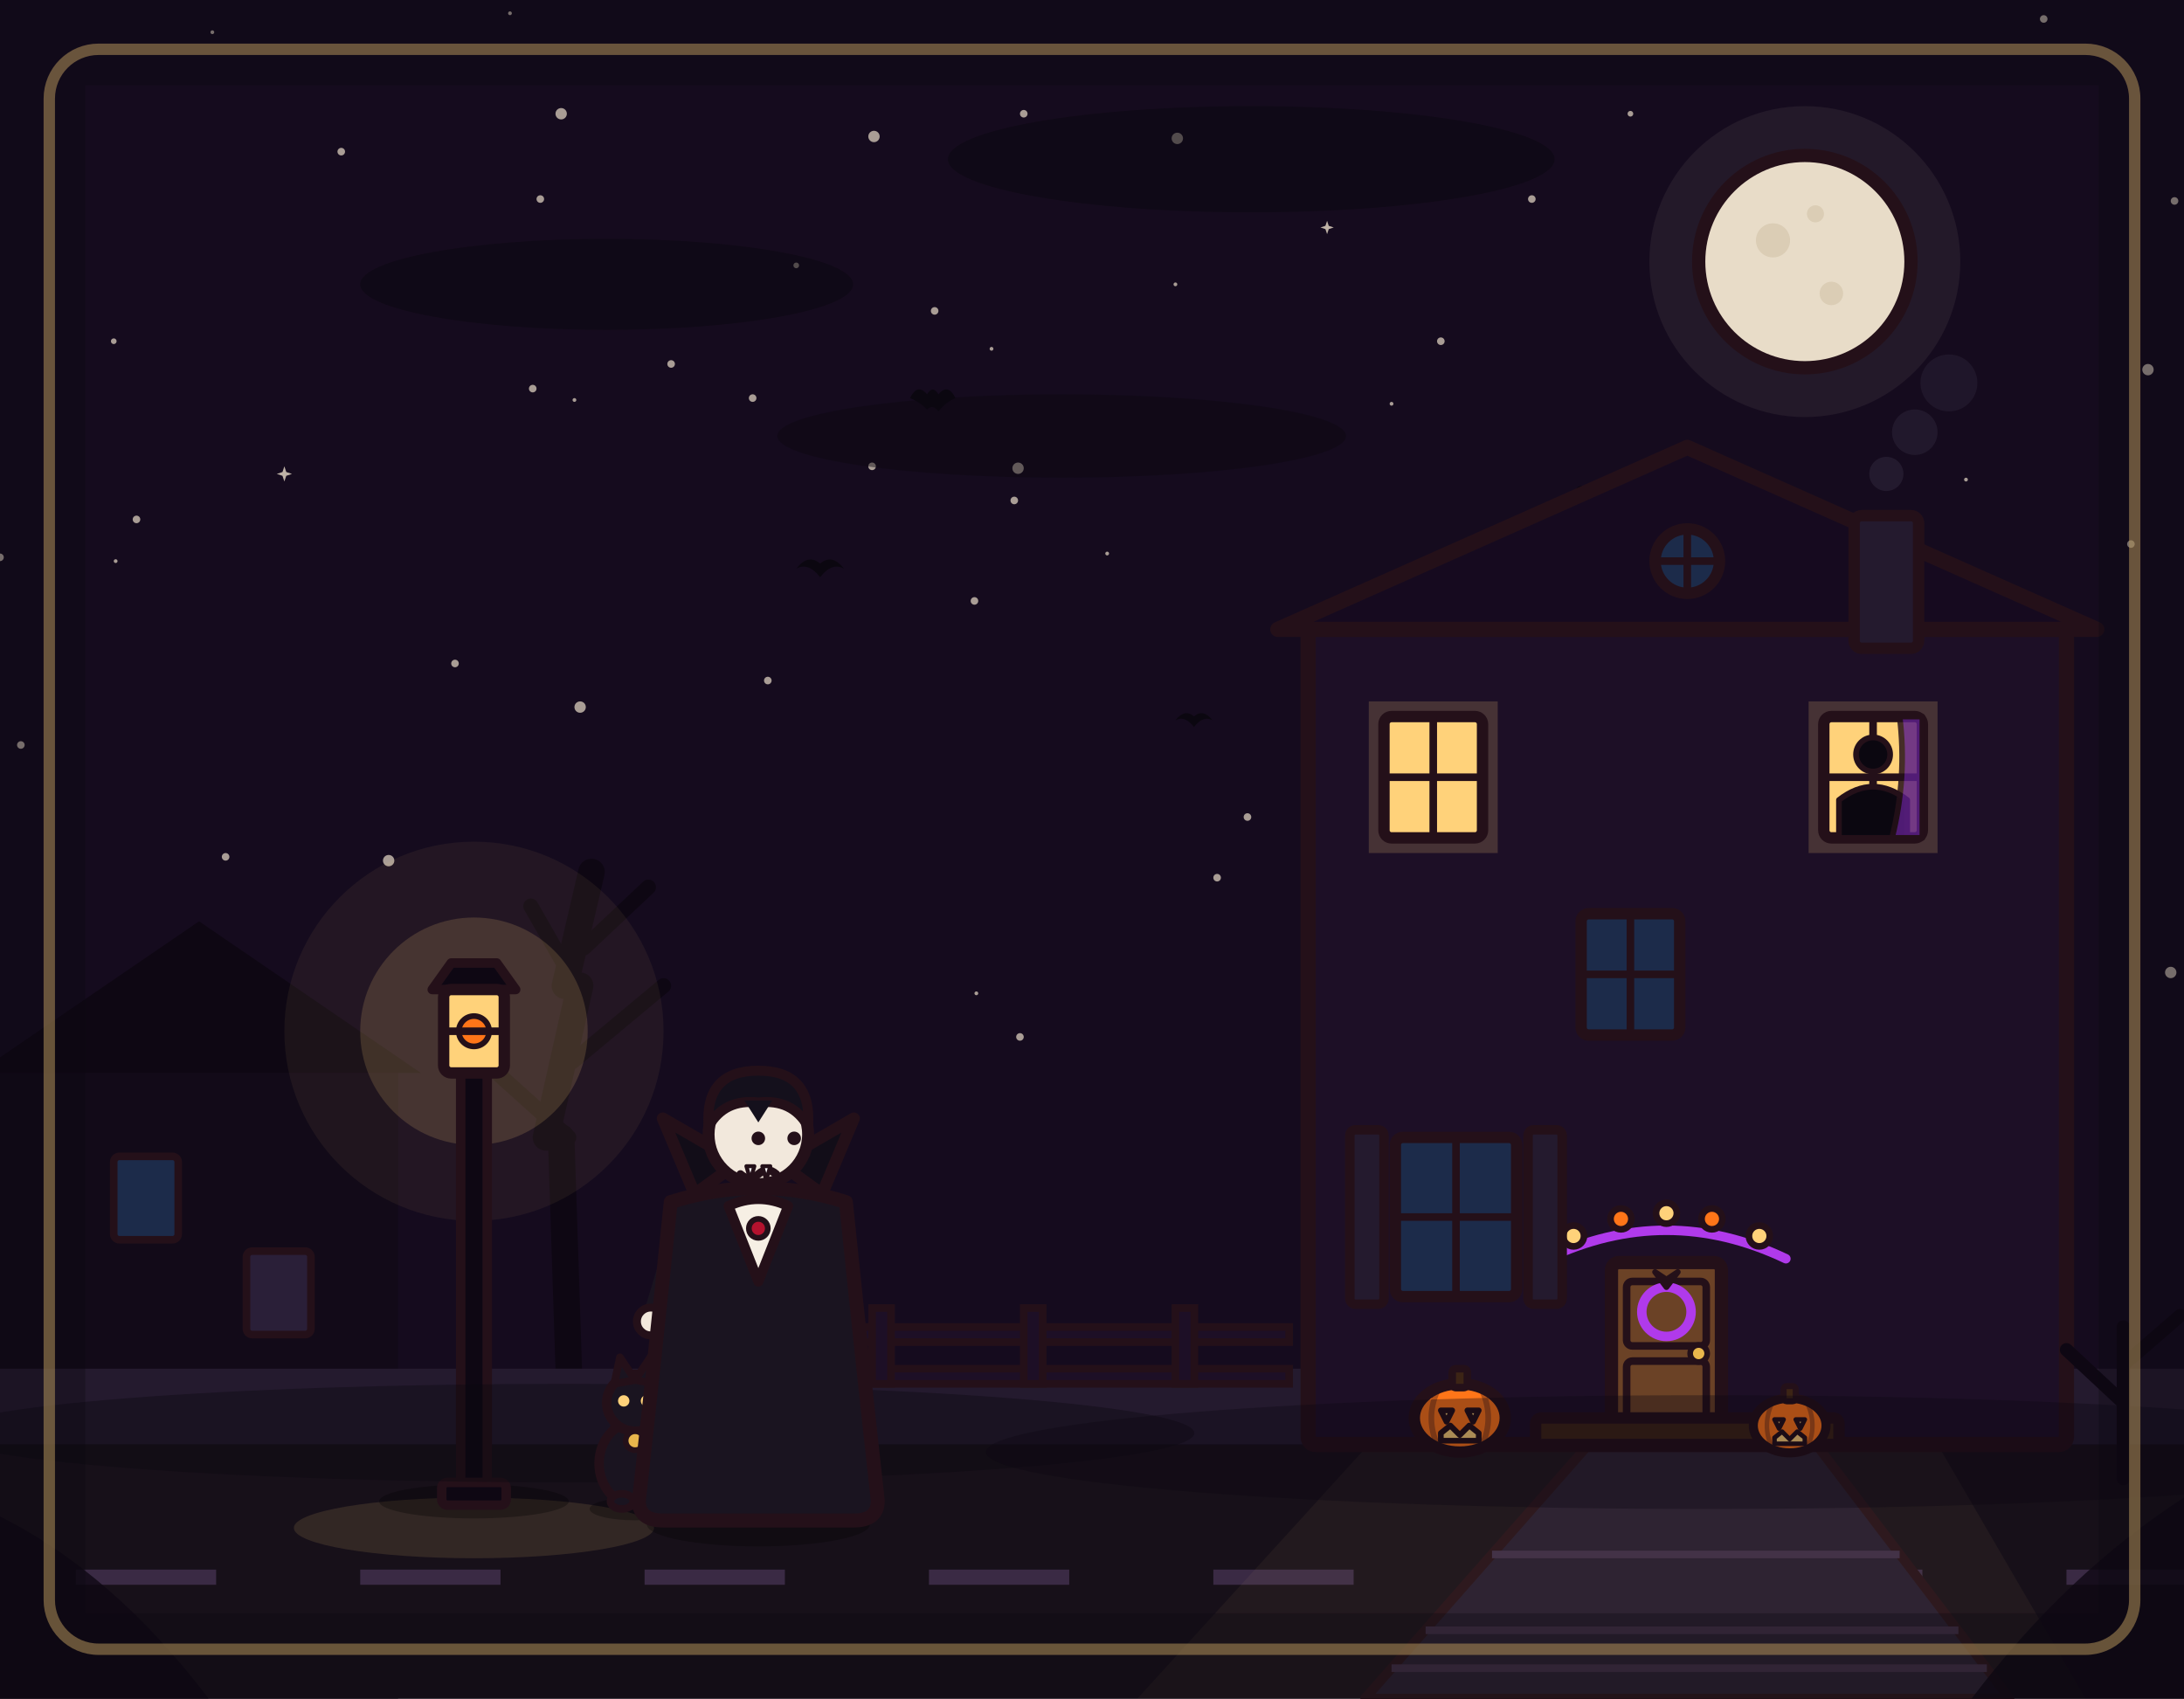
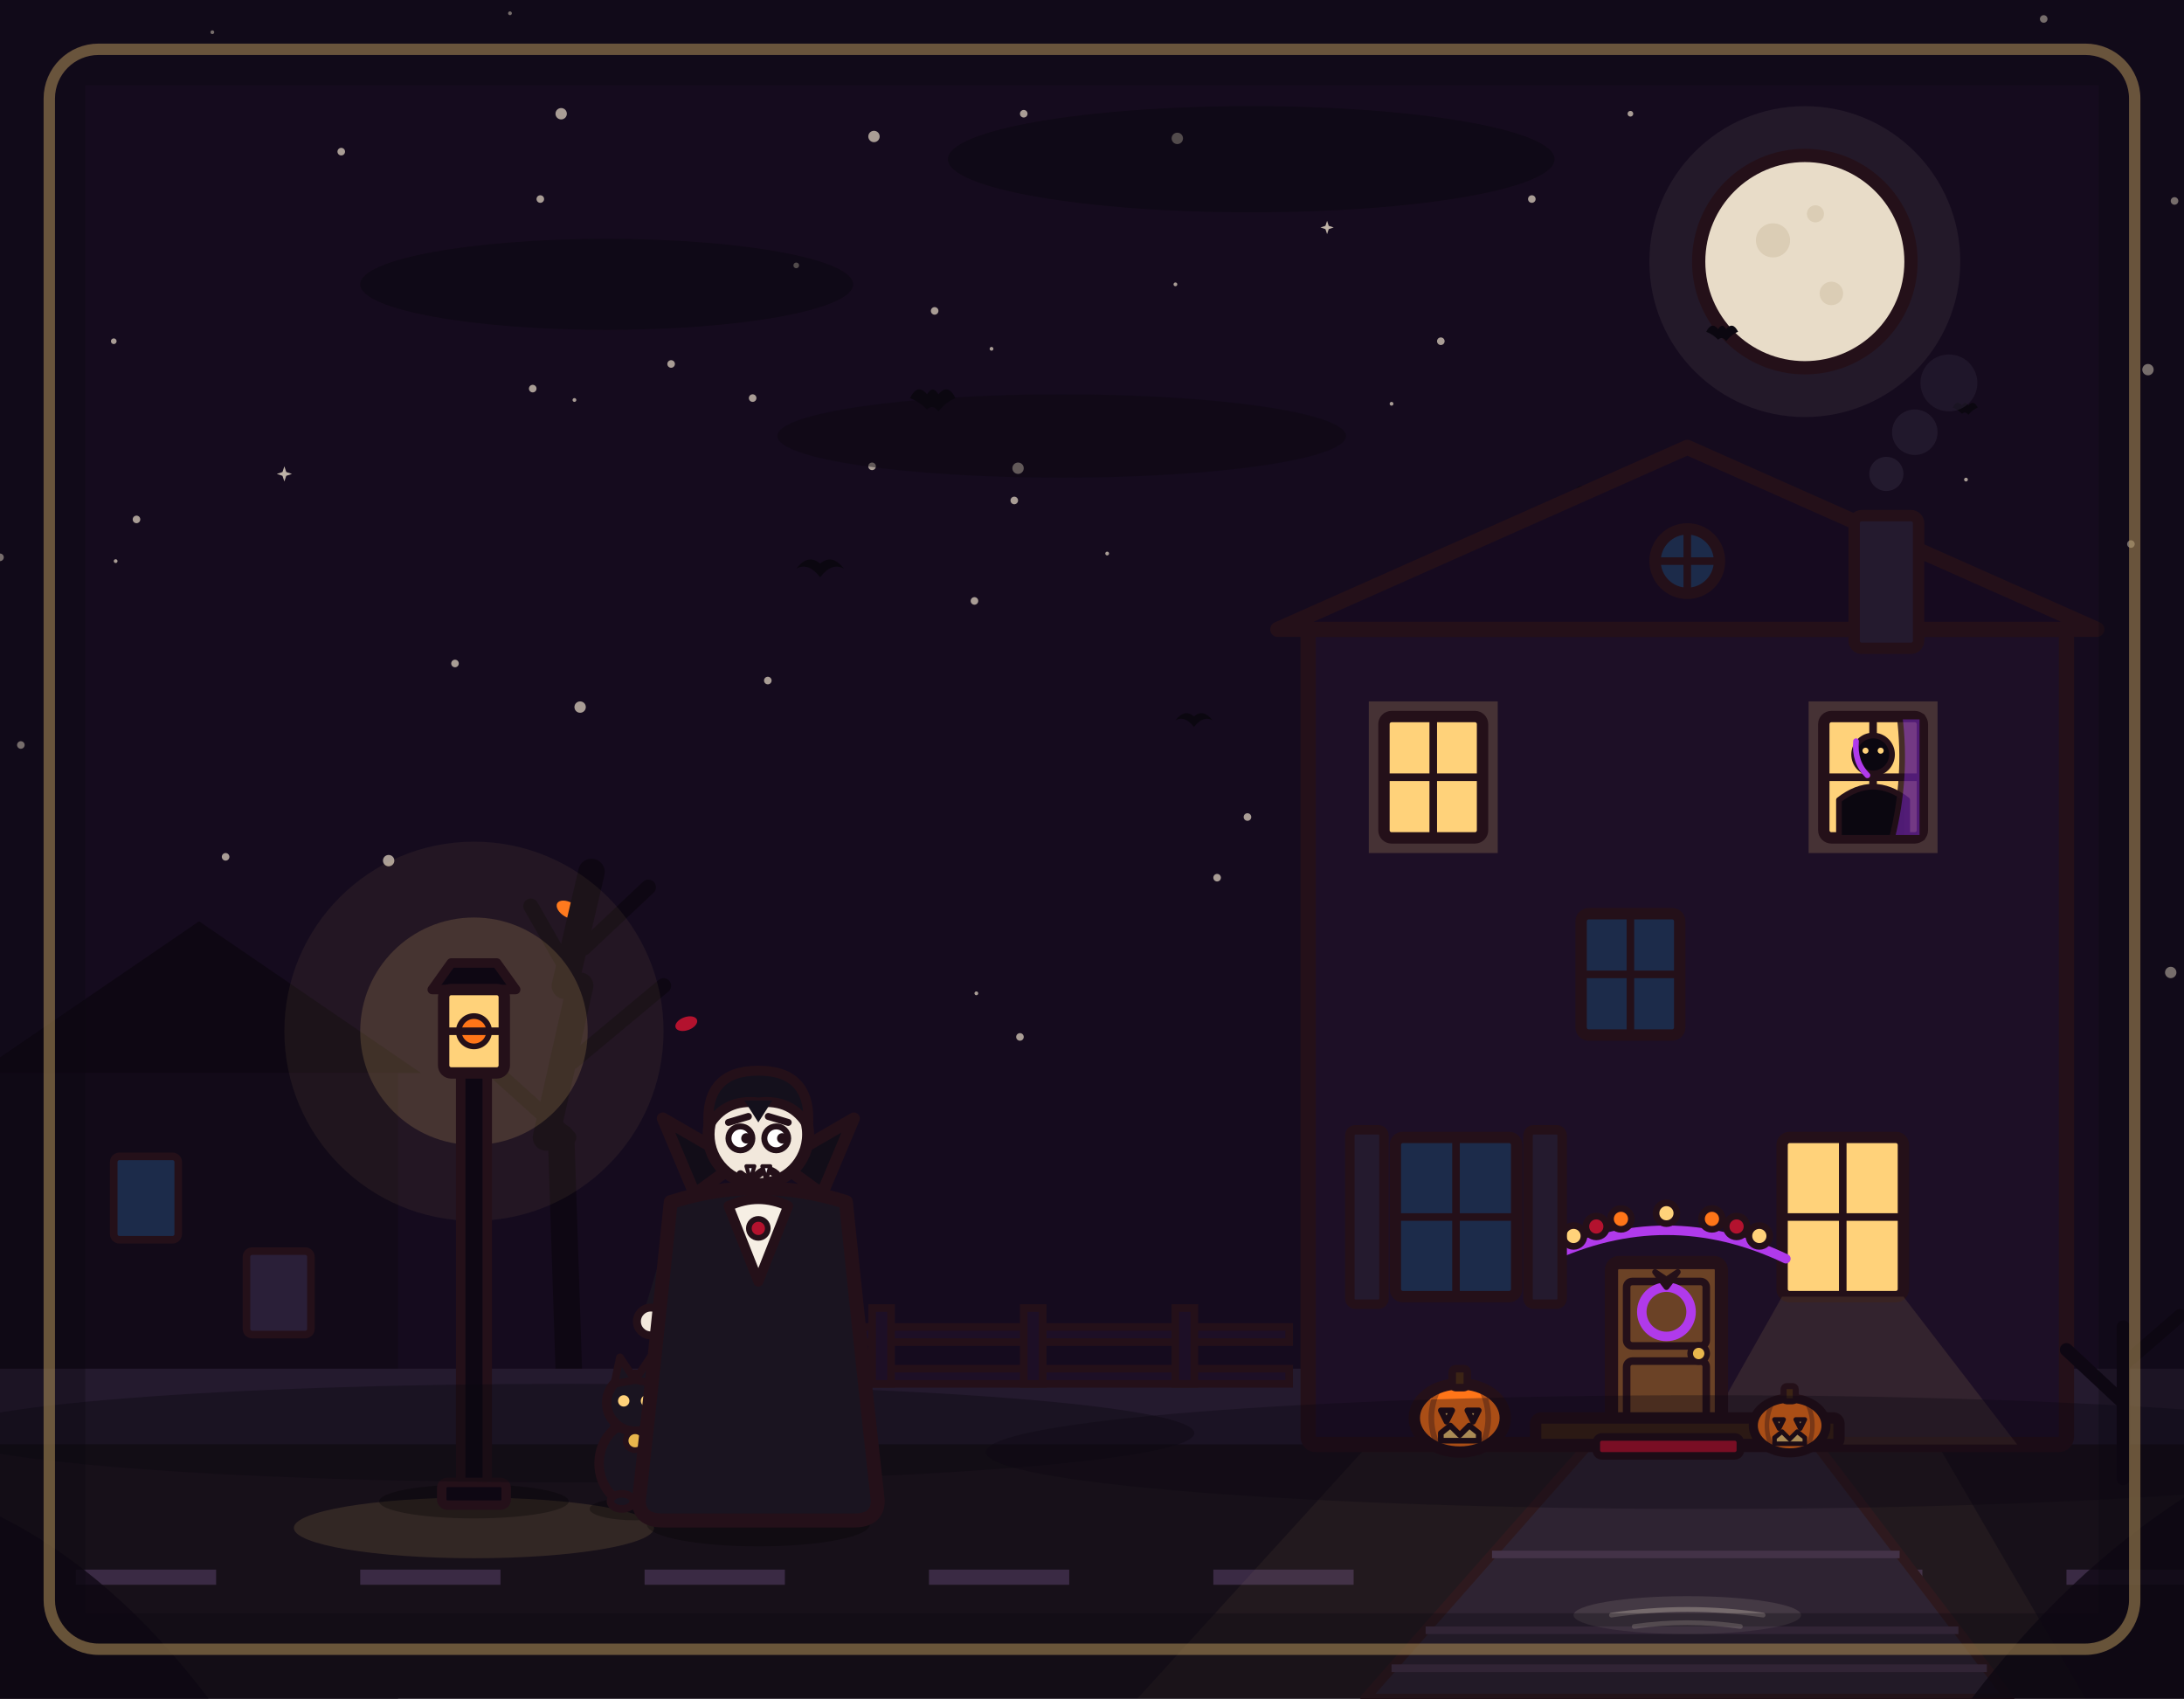
<svg xmlns="http://www.w3.org/2000/svg" viewBox="0 0 1152 896" width="1152" height="896">
  <rect x="0" y="0" width="1152" height="896" fill="#150b1e" />
  <g fill="#e8dcc8" opacity=".7">
    <circle cx="0" cy="294" r="2" />
    <circle cx="303" cy="211" r="1" />
    <circle cx="1124" cy="287" r="2" />
    <circle cx="296" cy="60" r="3" />
    <circle cx="1037" cy="253" r="1" />
    <circle cx="285" cy="105" r="2" />
    <circle cx="119" cy="452" r="2" />
    <circle cx="973" cy="413" r="1" />
    <circle cx="621" cy="73" r="3" />
    <circle cx="535" cy="264" r="2" />
    <circle cx="269" cy="7" r="1" />
    <circle cx="1145" cy="513" r="3" />
    <circle cx="658" cy="431" r="2" />
    <circle cx="397" cy="210" r="2" />
    <circle cx="405" cy="359" r="2" />
    <circle cx="61" cy="296" r="1" />
    <circle cx="523" cy="184" r="1" />
    <circle cx="75" cy="552" r="2" />
    <circle cx="103" cy="556" r="2" />
    <circle cx="808" cy="105" r="2" />
    <circle cx="1147" cy="106" r="2" />
    <circle cx="460" cy="246" r="2" />
    <circle cx="205" cy="454" r="3" />
    <circle cx="112" cy="17" r="1" />
    <circle cx="734" cy="213" r="1" />
    <circle cx="584" cy="292" r="1" />
    <circle cx="1133" cy="195" r="3" />
    <circle cx="306" cy="373" r="3" />
    <circle cx="537" cy="247" r="3" />
    <circle cx="538" cy="547" r="2" />
    <circle cx="915" cy="485" r="2" />
    <circle cx="642" cy="463" r="2" />
    <circle cx="354" cy="192" r="2" />
    <circle cx="514" cy="317" r="2" />
    <circle cx="72" cy="274" r="2" />
    <circle cx="11" cy="393" r="2" />
    <circle cx="515" cy="524" r="1" />
    <circle cx="493" cy="164" r="2" />
    <circle cx="281" cy="205" r="2" />
    <circle cx="1078" cy="10" r="2" />
    <circle cx="946" cy="298" r="1" />
    <circle cx="461" cy="72" r="3" />
    <circle cx="180" cy="80" r="2" />
    <circle cx="420" cy="140" r="1.5" />
    <circle cx="760" cy="180" r="2" />
    <circle cx="860" cy="60" r="1.5" />
    <circle cx="1010" cy="340" r="2" />
    <circle cx="540" cy="60" r="2" />
    <circle cx="60" cy="180" r="1.5" />
    <circle cx="700" cy="330" r="1.5" />
    <circle cx="980" cy="480" r="2" />
    <circle cx="350" cy="520" r="1.5" />
    <circle cx="620" cy="150" r="1" />
    <circle cx="240" cy="350" r="2" />
  </g>
  <path d="M0 -1 L0.25 -0.25 L1 0 L0.25 0.25 L0 1 L-0.25 0.25 L-1 0 L-0.25 -0.25 Z" transform="translate(150 250) scale(4)" fill="#e8dcc8" opacity=".8" />
  <path d="M0 -1 L0.25 -0.25 L1 0 L0.25 0.25 L0 1 L-0.25 0.25 L-1 0 L-0.25 -0.25 Z" transform="translate(700 120) scale(3.5)" fill="#e8dcc8" opacity=".8" />
  <path d="M0 0 Q7 -9 14 -3 Q21 -9 28 0 Q21 -4 14 5 Q7 -4 0 0 Z" transform="translate(420 300) scale(.9)" fill="#0b0710" />
  <path d="M0 0 Q7 -9 14 -3 Q21 -9 28 0 Q21 -4 14 5 Q7 -4 0 0 Z" transform="translate(620 380) scale(.7)" fill="#0b0710" />
  <ellipse cx="320" cy="150" rx="130" ry="24" fill="#0b0710" opacity=".55" />
  <ellipse cx="660" cy="84" rx="160" ry="28" fill="#0b0710" opacity=".55" />
  <circle cx="952" cy="138" r="82" fill="#e8dcc8" opacity=".07" />
  <circle cx="952" cy="138" r="56" fill="#e8dcc8" stroke="#241019" stroke-width="7" stroke-linejoin="round" />
  <circle cx="935.2" cy="126.8" r="9" fill="#d9cbb2" opacity=".9" />
  <circle cx="966" cy="154.8" r="6.2" fill="#d9cbb2" opacity=".9" />
  <circle cx="957.6" cy="112.8" r="4.5" fill="#d9cbb2" opacity=".9" />
  <path d="M0 0 Q4 -8 9 -2 Q12 -7 15 -2 Q20 -8 24 0 Q19 2 15 7 Q12 3 9 6 Q5 2 0 0 Z" transform="translate(480 210)" fill="#0b0710" />
  <path d="M0 0 Q4 -8 9 -2 Q12 -7 15 -2 Q20 -8 24 0 Q19 2 15 7 Q12 3 9 6 Q5 2 0 0 Z" transform="translate(830 260) scale(.8)" fill="#0b0710" />
  <path d="M0 0 Q4 -8 9 -2 Q12 -7 15 -2 Q20 -8 24 0 Q19 2 15 7 Q12 3 9 6 Q5 2 0 0 Z" transform="translate(1060 330) scale(.65)" fill="#0b0710" />
  <ellipse cx="560" cy="230" rx="150" ry="22" fill="#0b0710" opacity=".45" />
+   <g>
+     <ellipse cx="300" cy="480" rx="7" ry="4" fill="#ff7518" transform="rotate(30 300 480)" />
+     <ellipse cx="362" cy="540" rx="6" ry="3.5" fill="#b3122e" transform="rotate(-20 362 540)" />
+     <ellipse cx="880" cy="460" rx="7" ry="4" fill="#ff7518" transform="rotate(45 880 460)" />
+     <ellipse cx="1010" cy="520" rx="6" ry="3.5" fill="#b3122e" transform="rotate(15 1010 520)" />
+     <path d="M0 0 Q4 -8 9 -2 Q12 -7 15 -2 Q20 -8 24 0 Q19 2 15 7 Q12 3 9 6 Q5 2 0 0 Z" transform="translate(900 175) scale(.7)" fill="#0b0710" />
+     <path d="M0 0 Q4 -8 9 -2 Q12 -7 15 -2 Q20 -8 24 0 Q19 2 15 7 Q12 3 9 6 Q5 2 0 0 Z" transform="translate(1030 215) scale(.55)" fill="#0b0710" />
+   </g>
  <rect x="0" y="566" width="210" height="330" fill="#120a18" />
  <path d="M-12 566 L105 486 L222 566 Z" fill="#0e0713" />
  <rect x="60" y="610" width="34" height="44" rx="3" fill="#1c2b4a" stroke="#241019" stroke-width="4" stroke-linejoin="round" />
  <rect x="130" y="660" width="34" height="44" rx="3" fill="#2a1f38" stroke="#241019" stroke-width="4" stroke-linejoin="round" />
  <path d="M300 722 L296 600 L288 600 L306 520 L298 520 L312 460" fill="none" stroke="#0e0713" stroke-width="14" stroke-linecap="round" stroke-linejoin="round" />
  <path d="M300 600 L250 555 M302 560 L350 520 M304 520 L280 478 M308 500 L342 468" fill="none" stroke="#0e0713" stroke-width="8" stroke-linecap="round" />
  <rect x="0" y="722" width="1152" height="40" fill="#241a2e" />
  <rect x="370" y="700" width="310" height="8" fill="#1d0f26" stroke="#241019" stroke-width="4" />
  <rect x="370" y="722" width="310" height="8" fill="#1d0f26" stroke="#241019" stroke-width="4" />
  <rect x="380" y="690" width="10" height="40" fill="#1d0f26" stroke="#241019" stroke-width="4" />
  <rect x="460" y="690" width="10" height="40" fill="#1d0f26" stroke="#241019" stroke-width="4" />
  <rect x="540" y="690" width="10" height="40" fill="#1d0f26" stroke="#241019" stroke-width="4" />
  <rect x="620" y="690" width="10" height="40" fill="#1d0f26" stroke="#241019" stroke-width="4" />
  <rect x="0" y="762" width="1152" height="134" fill="#171019" />
  <path d="M40 828h74v8h-74zM190 828h74v8h-74zM340 828h74v8h-74zM490 828h74v8h-74zM640 828h74v8h-74zM790 828h74v8h-74zM940 828h74v8h-74zM1090 828h74v8h-74z" fill="#3a2a44" />
  <path d="M838 762 L958 762 L1060 896 L720 896 Z" fill="#241a2e" stroke="#241019" stroke-width="5" stroke-linejoin="round" />
  <line x1="787" y1="820" x2="1002" y2="820" stroke="#3a2a44" stroke-width="4" />
  <line x1="752" y1="860" x2="1033" y2="860" stroke="#3a2a44" stroke-width="4" />
  <line x1="734" y1="880" x2="1048" y2="880" stroke="#3a2a44" stroke-width="4" />
  <path d="M722 762 L1022 762 L1100 896 L600 896 Z" fill="#ffd27a" opacity=".05" />
  <rect x="690" y="332" width="400" height="430" rx="4" fill="#1d0f26" stroke="#241019" stroke-width="8" stroke-linejoin="round" />
  <path d="M674 332 L890 236 L1106 332 Z" fill="#160a1f" stroke="#241019" stroke-width="8" stroke-linejoin="round" />
  <rect x="978" y="272" width="34" height="70" rx="4" fill="#241a2e" stroke="#241019" stroke-width="6" stroke-linejoin="round" />
  <circle cx="995" cy="250" r="9" fill="#2a2135" opacity=".7" />
  <circle cx="1010" cy="228" r="12" fill="#2a2135" opacity=".6" />
  <circle cx="1028" cy="202" r="15" fill="#2a2135" opacity=".5" />
  <circle cx="890" cy="296" r="17" fill="#1c2b4a" stroke="#241019" stroke-width="6" />
  <line x1="890" y1="279" x2="890" y2="313" stroke="#241019" stroke-width="4" />
  <line x1="873" y1="296" x2="907" y2="296" stroke="#241019" stroke-width="4" />
  <rect x="722" y="370" width="68" height="80" fill="#ffd27a" opacity=".18" />
  <rect x="730" y="378" width="52" height="64" rx="4" fill="#ffd27a" stroke="#241019" stroke-width="6" stroke-linejoin="round" />
  <line x1="756" y1="378" x2="756" y2="442" stroke="#241019" stroke-width="4" />
  <line x1="730" y1="410" x2="782" y2="410" stroke="#241019" stroke-width="4" />
  <rect x="954" y="370" width="68" height="80" fill="#ffd27a" opacity=".18" />
  <rect x="962" y="378" width="52" height="64" rx="4" fill="#ffd27a" stroke="#241019" stroke-width="6" stroke-linejoin="round" />
  <line x1="988" y1="378" x2="988" y2="442" stroke="#241019" stroke-width="4" />
  <line x1="962" y1="410" x2="1014" y2="410" stroke="#241019" stroke-width="4" />
-   <circle cx="988" cy="398" r="9" fill="#0b0710" stroke="#241019" stroke-width="3" />
+   <circle cx="988" cy="398" r="10" fill="#0b0710" stroke="#241019" stroke-width="3" />
+   <circle cx="984" cy="396" r="1.6" fill="#ffd27a" />
+   <circle cx="992" cy="396" r="1.6" fill="#ffd27a" />
+   <path d="M979 391 Q978 402 985 409" fill="none" stroke="#b03aeb" stroke-width="3" stroke-linecap="round" />
  <path d="M970 442 L970 422 Q988 408 1006 422 L1006 442 Z" fill="#0b0710" stroke="#241019" stroke-width="3" stroke-linejoin="round" />
  <path d="M1002 378 L1014 378 L1014 442 L998 442 Q1006 410 1002 378 Z" fill="#5b1e86" opacity=".85" stroke="#241019" stroke-width="3" stroke-linejoin="round" />
  <rect x="834" y="482" width="52" height="64" rx="4" fill="#1c2b4a" stroke="#241019" stroke-width="6" stroke-linejoin="round" />
  <line x1="860" y1="482" x2="860" y2="546" stroke="#241019" stroke-width="4" />
  <line x1="834" y1="514" x2="886" y2="514" stroke="#241019" stroke-width="4" />
  <rect x="736" y="600" width="64" height="84" rx="4" fill="#1c2b4a" stroke="#241019" stroke-width="6" stroke-linejoin="round" />
  <line x1="768" y1="600" x2="768" y2="684" stroke="#241019" stroke-width="4" />
  <line x1="736" y1="642" x2="800" y2="642" stroke="#241019" stroke-width="4" />
+   <rect x="940" y="600" width="64" height="84" rx="4" fill="#ffd27a" stroke="#241019" stroke-width="6" stroke-linejoin="round" />
+   <line x1="972" y1="600" x2="972" y2="684" stroke="#241019" stroke-width="4" />
+   <line x1="940" y1="642" x2="1004" y2="642" stroke="#241019" stroke-width="4" />
+   <path d="M940 684 L1004 684 L1064 762 L896 762 Z" fill="#ffd27a" opacity=".1" />
  <rect x="850" y="666" width="58" height="96" rx="4" fill="#6b4226" stroke="#241019" stroke-width="7" stroke-linejoin="round" />
  <rect x="858" y="676" width="42" height="34" rx="3" fill="none" stroke="#241019" stroke-width="4" />
  <rect x="858" y="718" width="42" height="34" rx="3" fill="none" stroke="#241019" stroke-width="4" />
  <circle cx="896" cy="714" r="4.5" fill="#e8b64c" stroke="#241019" stroke-width="3" />
  <rect x="810" y="748" width="160" height="14" rx="3" fill="#3c2415" stroke="#241019" stroke-width="6" stroke-linejoin="round" />
  <path d="M816 664 Q879 634 942 664" fill="none" stroke="#b03aeb" stroke-width="5" stroke-linecap="round" />
  <circle cx="830" cy="652" r="5.5" fill="#ffd27a" stroke="#241019" stroke-width="3.5" />
  <circle cx="855" cy="643" r="5.5" fill="#ff7518" stroke="#241019" stroke-width="3.5" />
  <circle cx="879" cy="640" r="5.5" fill="#ffd27a" stroke="#241019" stroke-width="3.5" />
  <circle cx="903" cy="643" r="5.5" fill="#ff7518" stroke="#241019" stroke-width="3.5" />
  <circle cx="928" cy="652" r="5.5" fill="#ffd27a" stroke="#241019" stroke-width="3.5" />
+   <circle cx="842" cy="647" r="5.5" fill="#b3122e" stroke="#241019" stroke-width="3.5" />
+   <circle cx="916" cy="647" r="5.5" fill="#b3122e" stroke="#241019" stroke-width="3.5" />
  <g>
    <ellipse cx="770" cy="748" rx="24" ry="18" fill="#ff7518" stroke="#241019" stroke-width="6" stroke-linejoin="round" />
    <path d="M758 734 Q752 748 758 762 M782 734 Q788 748 782 762" fill="none" stroke="#241019" stroke-width="3" opacity=".35" />
    <rect x="766" y="722" width="8" height="10" rx="2" fill="#3c2415" stroke="#241019" stroke-width="4" />
    <path d="M760 744 L766 744 L763 750 Z M774 744 L780 744 L777 750 Z" fill="#ffd27a" stroke="#241019" stroke-width="3" stroke-linejoin="round" />
    <path d="M760 756 L765 752 L770 757 L775 752 L780 756 L780 760 L760 760 Z" fill="#ffd27a" stroke="#241019" stroke-width="3" stroke-linejoin="round" />
  </g>
  <g transform="translate(944 752) scale(.8)">
    <ellipse cx="0" cy="0" rx="24" ry="18" fill="#ff7518" stroke="#241019" stroke-width="6" stroke-linejoin="round" />
    <path d="M-12 -14 Q-18 0 -12 14 M12 -14 Q18 0 12 14" fill="none" stroke="#241019" stroke-width="3" opacity=".35" />
    <rect x="-4" y="-26" width="8" height="10" rx="2" fill="#3c2415" stroke="#241019" stroke-width="4" />
    <path d="M-10 -4 L-4 -4 L-7 2 Z M4 -4 L10 -4 L7 2 Z" fill="#ffd27a" stroke="#241019" stroke-width="3" stroke-linejoin="round" />
    <path d="M-10 8 L-5 4 L0 9 L5 4 L10 8 L10 12 L-10 12 Z" fill="#ffd27a" stroke="#241019" stroke-width="3" stroke-linejoin="round" />
  </g>
  <circle cx="879" cy="692" r="13" fill="none" stroke="#b03aeb" stroke-width="5" />
  <path d="M879 679 L873 671 L879 675 L885 671 Z" fill="#b03aeb" stroke="#241019" stroke-width="3" stroke-linejoin="round" />
  <rect x="712" y="596" width="18" height="92" rx="3" fill="#241a2e" stroke="#241019" stroke-width="5" />
  <rect x="806" y="596" width="18" height="92" rx="3" fill="#241a2e" stroke="#241019" stroke-width="5" />
+   <ellipse cx="890" cy="852" rx="60" ry="10" fill="#e8dcc8" opacity=".12" />
+   <path d="M850 852 Q890 846 930 852 M862 858 Q890 854 918 858" stroke="#e8dcc8" stroke-width="2.5" opacity=".3" fill="none" stroke-linecap="round" />
+   <rect x="842" y="758" width="76" height="10" rx="3" fill="#b3122e" stroke="#241019" stroke-width="4" />
  <ellipse cx="250" cy="806" rx="95" ry="16" fill="#ffd27a" opacity=".12" />
  <circle cx="250" cy="544" r="100" fill="#ffd27a" opacity=".06" />
  <circle cx="250" cy="544" r="60" fill="#ffd27a" opacity=".16" />
  <ellipse cx="250" cy="792" rx="50" ry="9" fill="#000000" opacity=".3" />
  <rect x="243" y="566" width="14" height="224" fill="#0e0713" stroke="#241019" stroke-width="5" />
  <rect x="233" y="782" width="34" height="12" rx="3" fill="#0e0713" stroke="#241019" stroke-width="5" />
  <path d="M228 522 L272 522 L262 508 L238 508 Z" fill="#0e0713" stroke="#241019" stroke-width="5" stroke-linejoin="round" />
  <rect x="234" y="522" width="32" height="44" rx="4" fill="#ffd27a" stroke="#241019" stroke-width="6" />
  <circle cx="250" cy="544" r="8" fill="#ff7518" stroke="#241019" stroke-width="3" />
  <line x1="234" y1="544" x2="266" y2="544" stroke="#241019" stroke-width="4" />
  <ellipse cx="300" cy="756" rx="330" ry="26" fill="#0b0710" opacity=".4" />
  <ellipse cx="900" cy="766" rx="380" ry="30" fill="#0b0710" opacity=".35" />
  <ellipse cx="335" cy="796" rx="24" ry="6" fill="#000000" opacity=".3" />
  <path d="M352 790 Q372 780 368 756" fill="none" stroke="#1a1420" stroke-width="7" stroke-linecap="round" />
  <ellipse cx="335" cy="772" rx="19" ry="22" fill="#1a1420" stroke="#241019" stroke-width="5" stroke-linejoin="round" />
  <circle cx="335" cy="740" r="15" fill="#1a1420" stroke="#241019" stroke-width="5" stroke-linejoin="round" />
  <path d="M324 730 L327 716 L335 728 Z" fill="#1a1420" stroke="#241019" stroke-width="4" stroke-linejoin="round" />
  <path d="M346 730 L343 716 L335 728 Z" fill="#1a1420" stroke="#241019" stroke-width="4" stroke-linejoin="round" />
  <circle cx="329" cy="739" r="3" fill="#ffd27a" />
  <circle cx="341" cy="739" r="3" fill="#ffd27a" />
  <path d="M322 752 Q335 759 348 752" fill="none" stroke="#241019" stroke-width="3" />
  <circle cx="335" cy="760" r="5" fill="#e8b64c" stroke="#241019" stroke-width="3" />
  <ellipse cx="328" cy="792" rx="6" ry="4" fill="#1a1420" stroke="#241019" stroke-width="4" />
  <ellipse cx="342" cy="792" rx="6" ry="4" fill="#1a1420" stroke="#241019" stroke-width="4" />
  <g transform="translate(400 800) scale(-1.05 1.05)">
    <ellipse cx="0" cy="4" rx="56" ry="11" fill="#000000" opacity=".28" />
    <path d="M-12 -62 L-16 -6" fill="none" stroke="#241a2e" stroke-width="15" stroke-linecap="round" />
    <path d="M12 -62 L16 -6" fill="none" stroke="#241a2e" stroke-width="15" stroke-linecap="round" />
    <ellipse cx="-18" cy="-4" rx="15" ry="7" fill="#14101c" stroke="#241019" stroke-width="4" stroke-linejoin="round" />
    <ellipse cx="18" cy="-4" rx="15" ry="7" fill="#14101c" stroke="#241019" stroke-width="4" stroke-linejoin="round" />
    <path d="M-38 -148 L-26 -108" fill="none" stroke="#1a1420" stroke-width="11" stroke-linecap="round" />
    <circle cx="-24" cy="-104" r="7" fill="#f2e8dc" stroke="#241019" stroke-width="4" stroke-linejoin="round" />
    <path d="M38 -148 L52 -102" fill="none" stroke="#1a1420" stroke-width="11" stroke-linecap="round" />
    <circle cx="54" cy="-98" r="7" fill="#f2e8dc" stroke="#241019" stroke-width="4" stroke-linejoin="round" />
    <path d="M-44 -158 Q-52 -80 -60 -8 Q-60 2 -48 2 L48 2 Q60 2 60 -8 Q52 -80 44 -158 Q0 -172 -44 -158 Z" fill="#1a1420" stroke="#241019" stroke-width="7" stroke-linejoin="round" />
    <path d="M-32 -162 L-48 -200 L-10 -178 Z" fill="#120d18" stroke="#241019" stroke-width="6" stroke-linejoin="round" />
    <path d="M32 -162 L48 -200 L10 -178 Z" fill="#120d18" stroke="#241019" stroke-width="6" stroke-linejoin="round" />
    <path d="M-15 -156 L0 -118 L15 -156 Q0 -163 -15 -156 Z" fill="#f6efe4" stroke="#241019" stroke-width="5" stroke-linejoin="round" />
    <circle cx="0" cy="-192" r="25" fill="#f2e8dc" stroke="#241019" stroke-width="6" stroke-linejoin="round" />
    <path d="M-25 -196 Q-27 -224 0 -224 Q27 -224 25 -196 Q17 -210 0 -208 Q-17 -210 -25 -196 Z" fill="#14101c" stroke="#241019" stroke-width="5" stroke-linejoin="round" />
    <path d="M-7 -209 L0 -198 L7 -209 Z" fill="#14101c" />
-     <circle cx="-18" cy="-190" r="3.4" fill="#241019" />
-     <circle cx="0" cy="-190" r="3.4" fill="#241019" />
+     <path d="M-15 -198 L-5 -201 M5 -201 L15 -198" fill="none" stroke="#241019" stroke-width="3.5" stroke-linecap="round" />
+     <circle cx="-9" cy="-190" r="6" fill="#ffffff" stroke="#241019" stroke-width="3" />
+     <circle cx="-12" cy="-190" r="2.6" fill="#241019" />
+     <circle cx="9" cy="-190" r="6" fill="#ffffff" stroke="#241019" stroke-width="3" />
+     <circle cx="6" cy="-190" r="2.6" fill="#241019" />
    <path d="M-9 -172 Q-4.5 -176 0 -172 Q4.5 -168 9 -172" fill="none" stroke="#241019" stroke-width="4" stroke-linecap="round" />
    <path d="M-6 -176 L-2 -176 L-4 -169 Z" fill="#ffffff" stroke="#241019" stroke-width="2" stroke-linejoin="round" />
    <path d="M2 -176 L6 -176 L4 -169 Z" fill="#ffffff" stroke="#241019" stroke-width="2" stroke-linejoin="round" />
  </g>
  <circle cx="400" cy="648" r="5" fill="#b3122e" stroke="#241019" stroke-width="3" />
  <path d="M0 896 L0 800 Q60 830 110 896 Z" fill="#0e0713" opacity=".8" />
  <path d="M1152 896 L1152 790 Q1090 830 1040 896 Z" fill="#0e0713" opacity=".8" />
  <g fill="none" stroke="#0e0713" stroke-width="7" stroke-linecap="round">
    <path d="M1120 780 L1120 700" />
    <path d="M1120 740 L1090 712" />
    <path d="M1120 720 L1150 694" />
  </g>
  <rect x="26" y="26" width="1100" height="844" rx="26" fill="none" stroke="#ffd27a" stroke-width="6" opacity=".55" />
  <rect x="0" y="0" width="1152" height="896" fill="none" stroke="#0b0710" stroke-width="90" opacity=".32" />
</svg>
